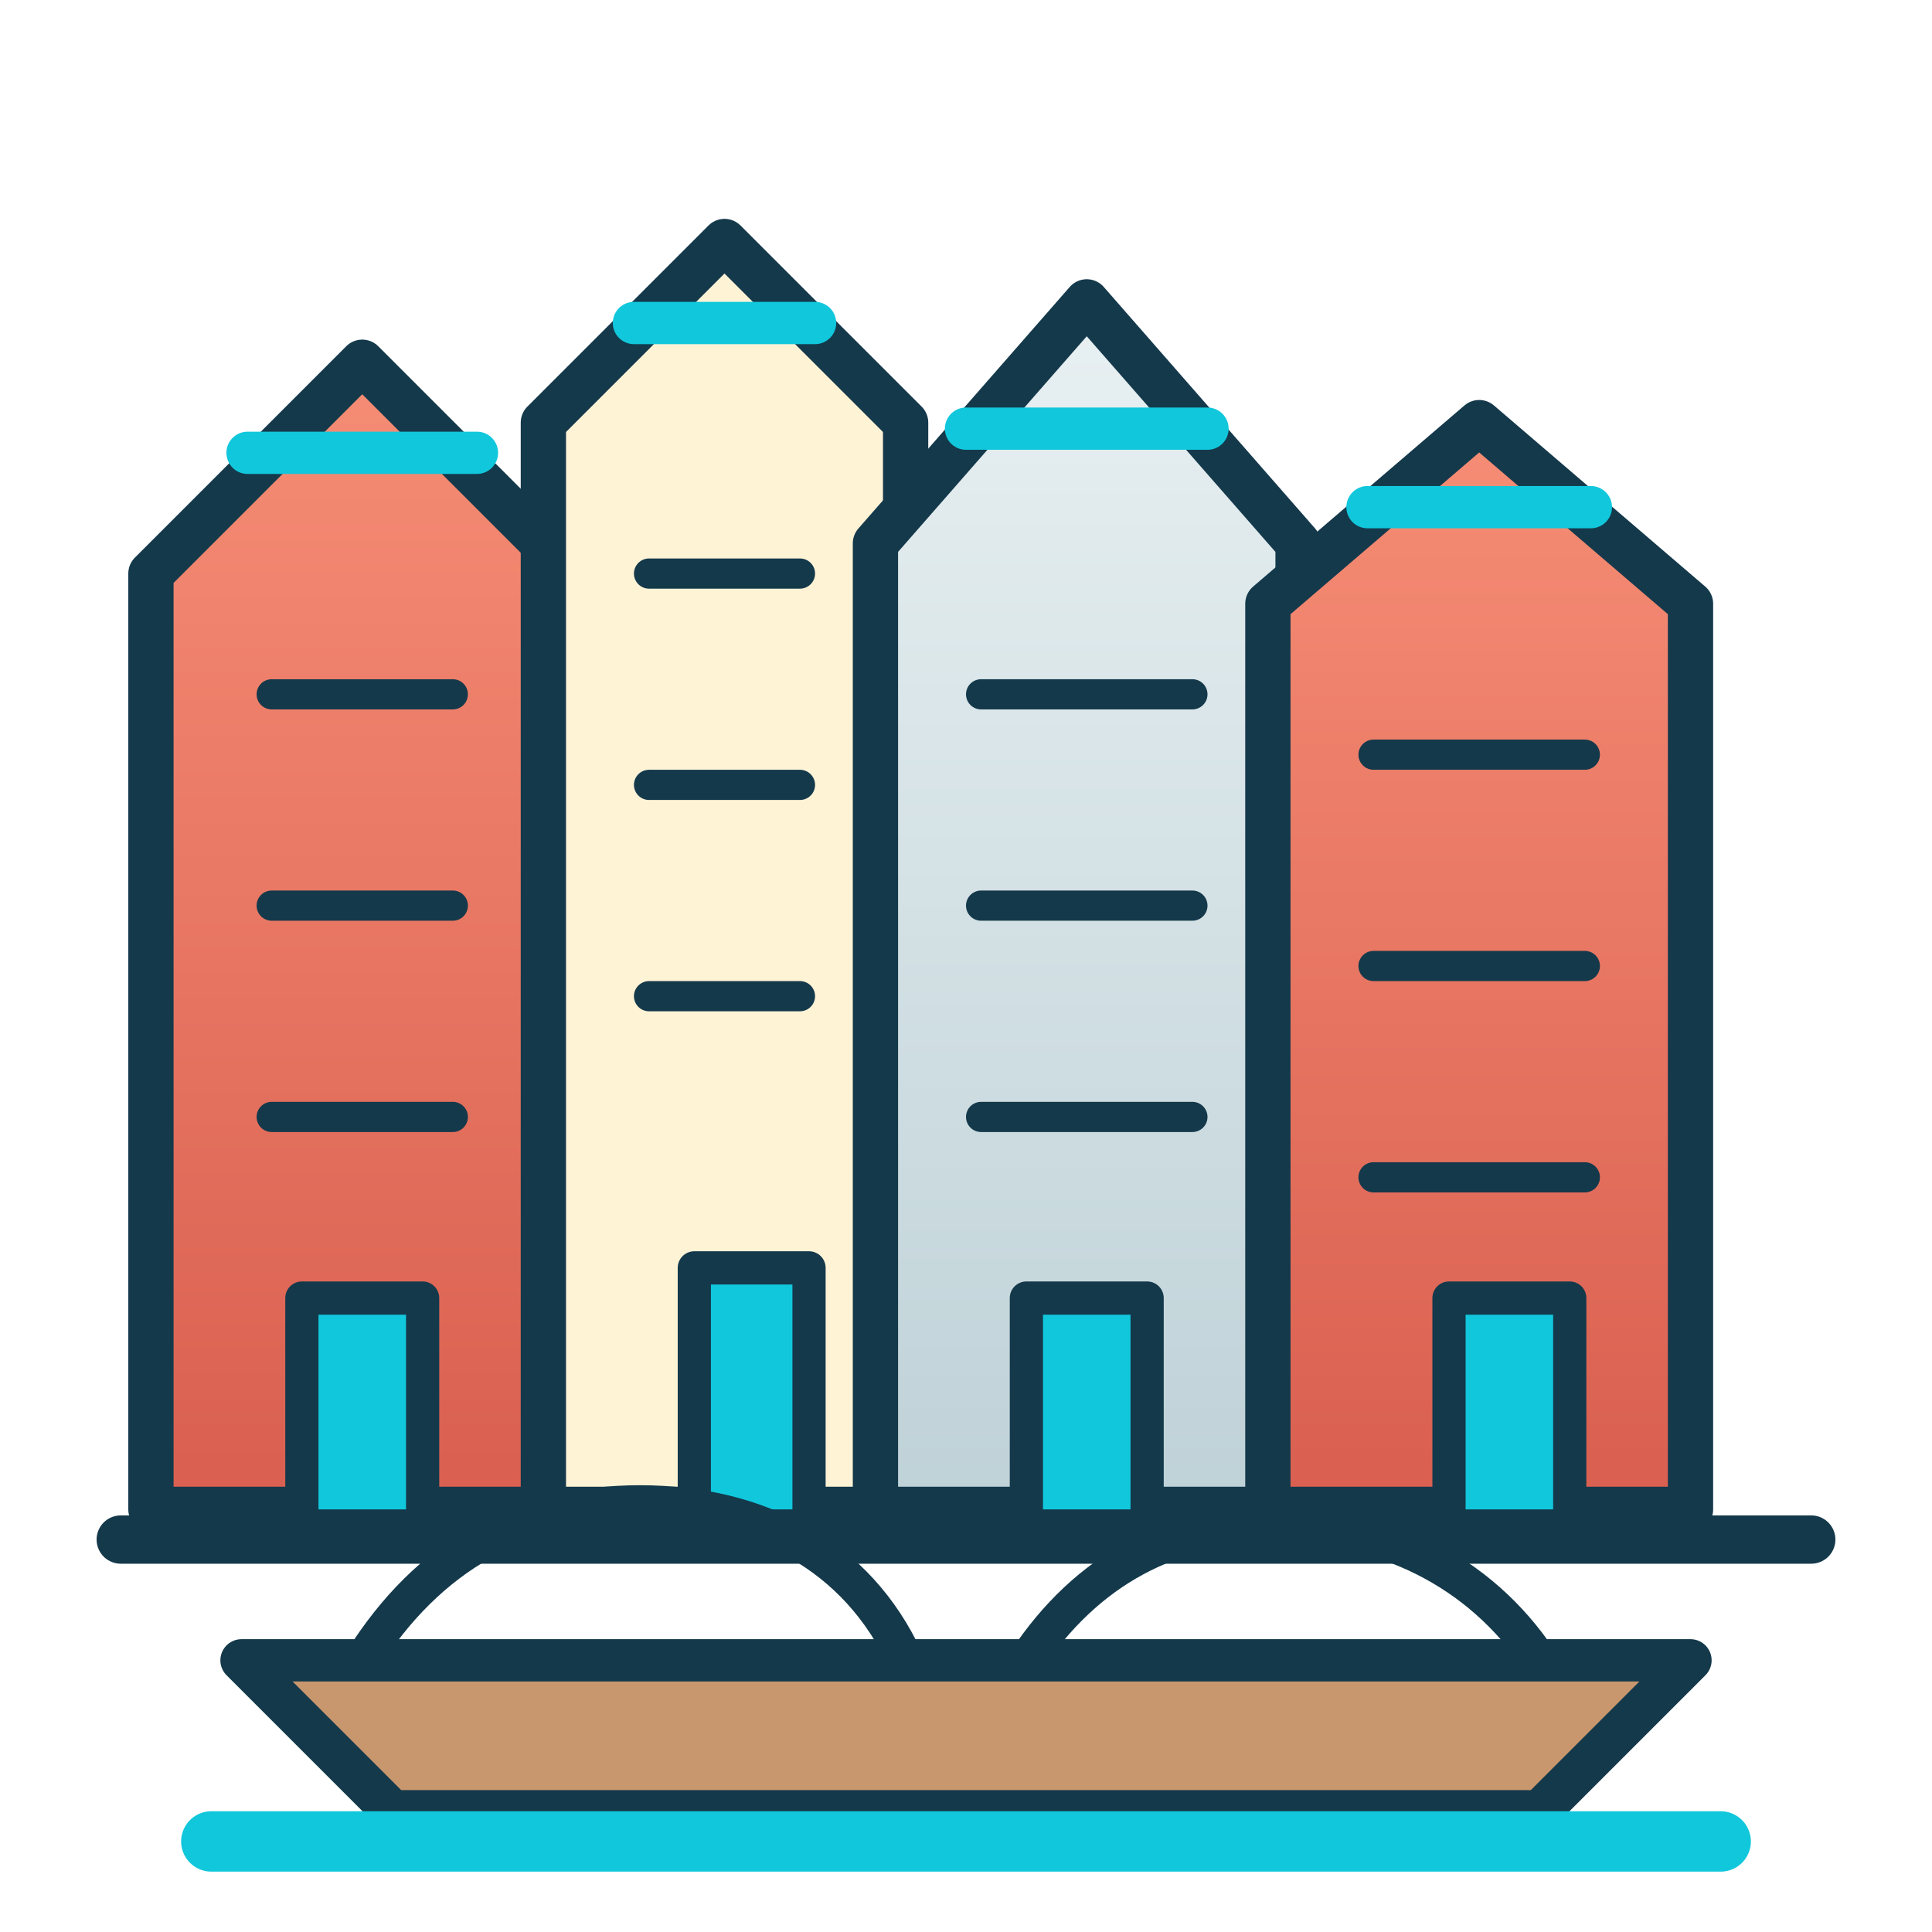
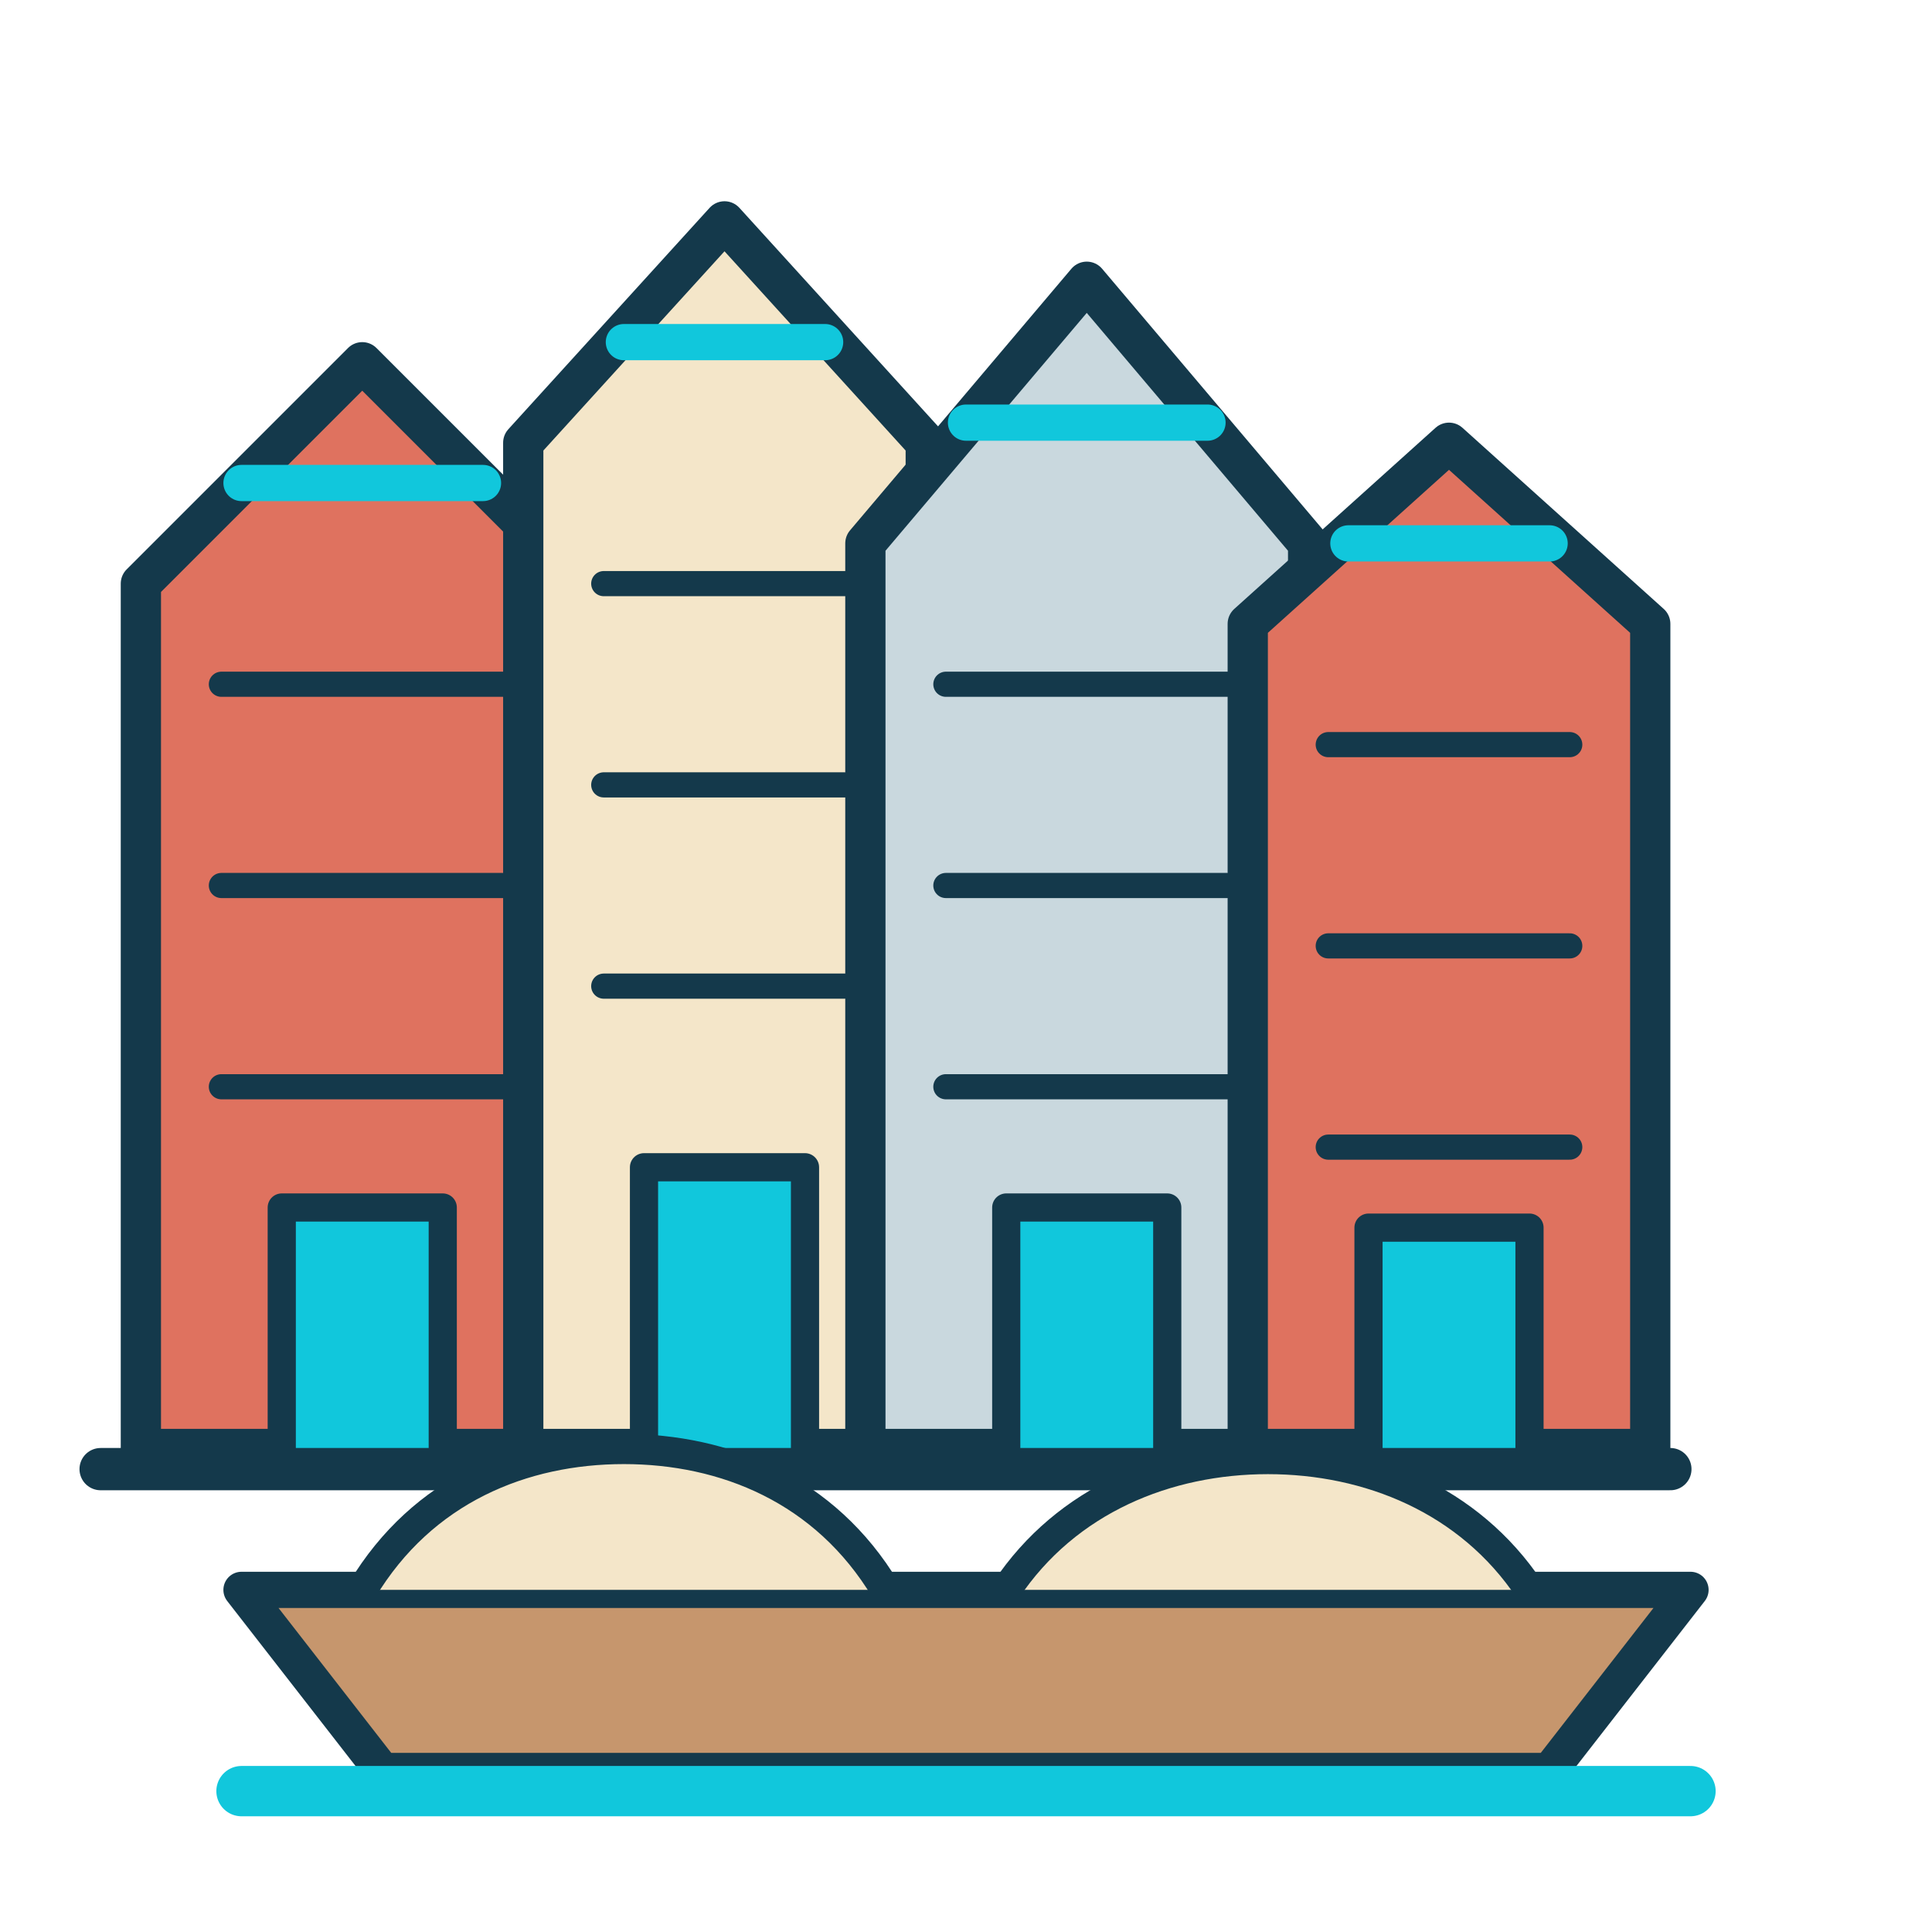
- <svg xmlns="http://www.w3.org/2000/svg" viewBox="0 0 64 64">
-   <defs>
-     <linearGradient id="r" x1="0" y1="0" x2="0" y2="1">
-       <stop stop-color="#f68d75" />
-       <stop offset="1" stop-color="#d95f50" />
-     </linearGradient>
-     <linearGradient id="n" x1="0" y1="0" x2="0" y2="1">
-       <stop stop-color="#e8f0f2" />
-       <stop offset="1" stop-color="#bfd2d8" />
-     </linearGradient>
-   </defs>
+ <svg xmlns="http://www.w3.org/2000/svg" width="256" height="256" viewBox="0 0 96 96" role="img" aria-label="Casas de canal de Ámsterdam">
  <g stroke="#14394b" stroke-linecap="round" stroke-linejoin="round">
-     <path d="M5 50V19l7-7 7 7v31z" fill="url(#r)" stroke-width="1.5" />
-     <path d="M18 50V14l6-6 6 6v36z" fill="#fff3d6" stroke-width="1.5" />
-     <path d="M29 50V18l7-8 7 8v32z" fill="url(#n)" stroke-width="1.5" />
-     <path d="M42 50V20l7-6 7 6v30z" fill="url(#r)" stroke-width="1.5" />
-     <path d="M9 23h6M9 30h6M9 37h6M21.5 19h5M21.5 26h5M21.5 33h5M32.5 23h7M32.5 30h7M32.5 37h7M45.5 25h7M45.5 32h7M45.5 39h7" fill="none" stroke="#14394b" stroke-width="1" />
-     <path d="M10 50v-7h4v7M23 50v-8h3.8v8M34 50v-7h4v7M48 50v-7h4v7" fill="#11c7dc" stroke-width="1.1" />
-     <path d="M8.2 15h7.6M21 10.7h6M32 14.2h8M45.3 16.8h7.4" fill="none" stroke="#11c7dc" stroke-width="1.4" />
-     <path d="M4 51h56" stroke-width="1.6" />
-     <path d="M8 55h48l-5 5H13z" fill="#c8976e" stroke-width="1.4" />
-     <path d="M12 55c2.2-3.5 5.3-5.2 9.2-5.2S28.4 51.5 30 55M34 55c2-3 4.8-4.5 8.3-4.5S49 52 51 55" fill="none" stroke="#14394b" stroke-width="1.2" />
-     <path d="M7 61h50" stroke="#11c7dc" stroke-width="2" />
+     <path d="M7 72V29l11-11 11 11v43z" fill="#df725f" stroke-width="2" />
+     <path d="M26 72V22l10-11 10 11v50z" fill="#f4e6c9" stroke-width="2" />
+     <path d="M43 72V27l11-13 11 13v45z" fill="#c9d8de" stroke-width="2" />
+     <path d="M62 72V31l10-9 10 9v41z" fill="#df725f" stroke-width="2" />
+     <path d="M11 34h14M11 44h14M11 54h14M30 29h12M30 39h12M30 49h12M47 34h14M47 44h14M47 54h14M66 37h12M66 47h12M66 57h12" fill="none" stroke-width="1.25" />
+     <path d="M14 72V60h8v12M32 72V58h8v14M50 72V60h8v12M68 72V61h8v11" fill="#11c7dc" stroke-width="1.4" />
+     <path d="M12 24h12M31 17h10M48 21h12M67 27h10" fill="none" stroke="#11c7dc" stroke-width="1.8" />
+     <path d="M5 73h78" fill="none" stroke-width="2.1" />
+     <path d="M12 79h72l-7 9H19z" fill="#c6966d" stroke-width="1.8" />
+     <path d="M18 79c3-5 8-7 13-7s10 2 13 7M50 79c3-4.5 8-6.5 13-6.5S73 74.5 76 79" fill="#f4e6c9" stroke-width="1.5" />
+     <path d="M12 89h72" fill="none" stroke="#11c7dc" stroke-width="2.5" />
  </g>
</svg>
